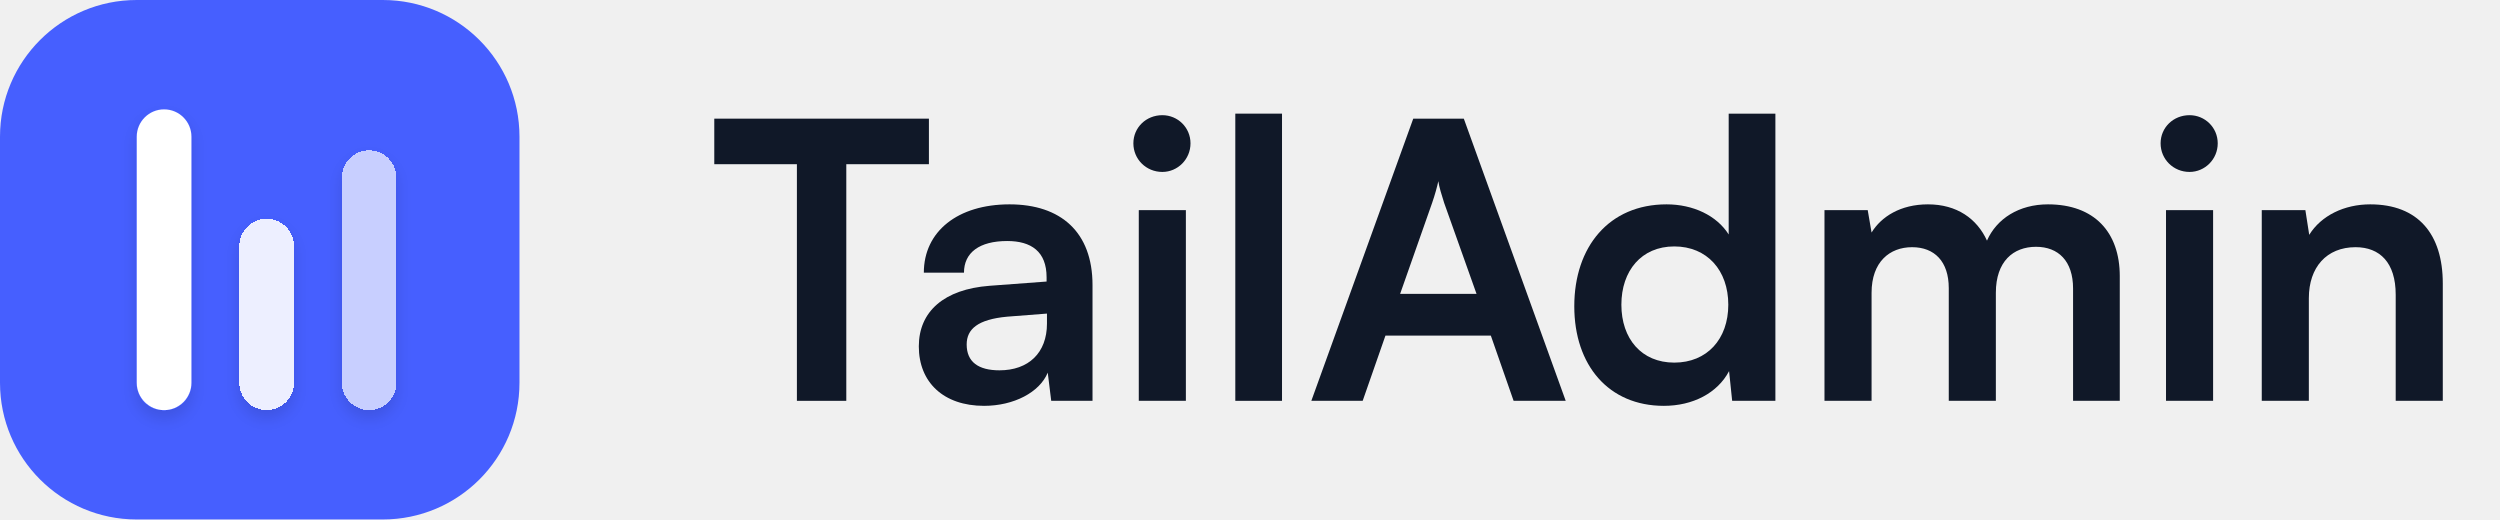
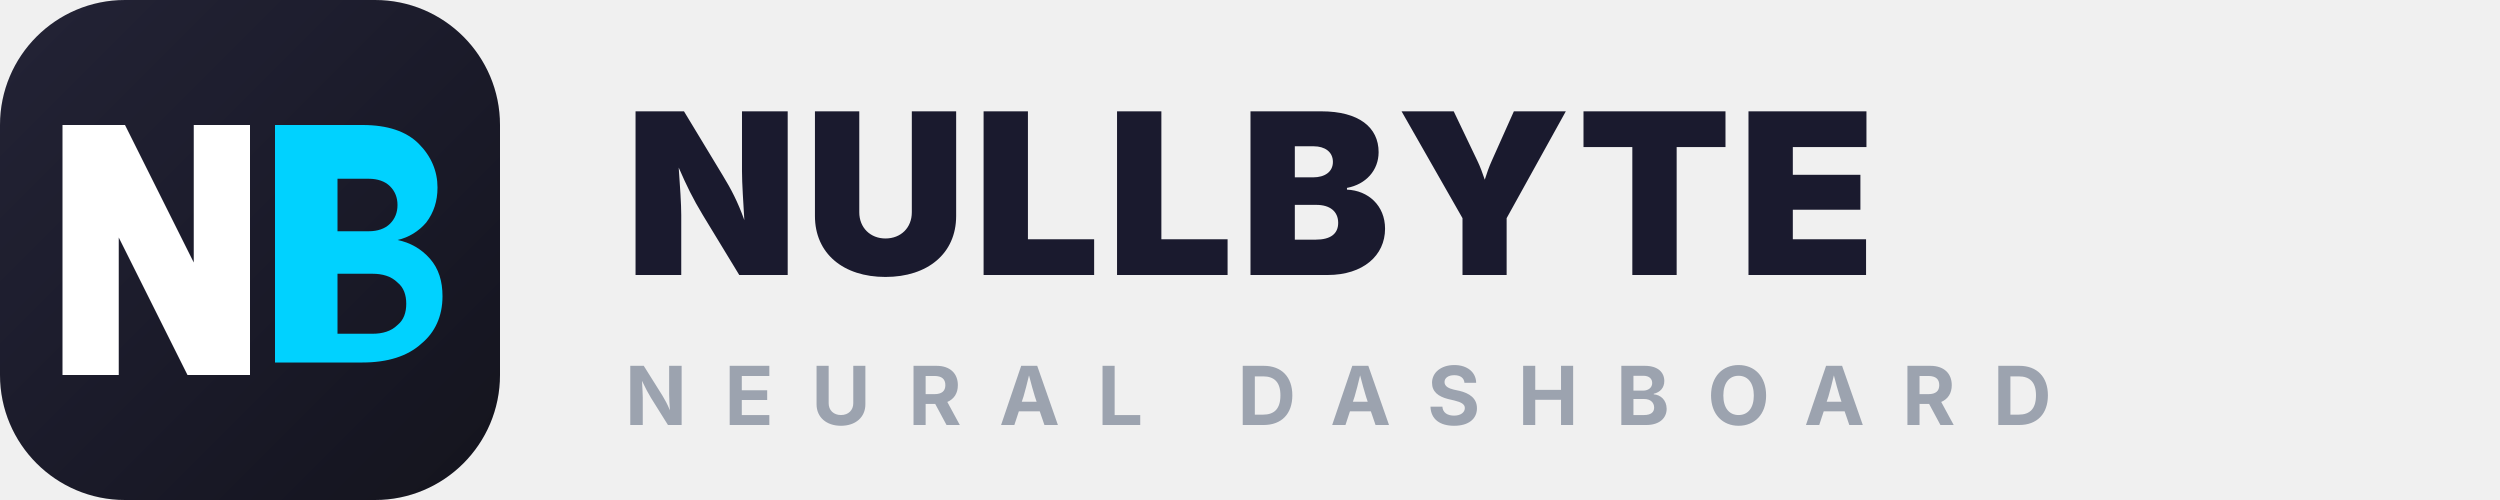
- <svg xmlns="http://www.w3.org/2000/svg" width="154" height="32" viewBox="0 0 154 32" fill="none">
-   <path d="M0 8.421C0 3.77 3.77 0 8.421 0H23.579C28.23 0 32 3.77 32 8.421V23.579C32 28.23 28.23 32 23.579 32H8.421C3.77 32 0 28.23 0 23.579V8.421Z" fill="#465FFF" />
-   <g filter="url(#filter0_d_1624_24907)">
-     <path d="M8.424 8.422C8.424 7.491 9.178 6.737 10.108 6.737V6.737C11.038 6.737 11.792 7.491 11.792 8.422V23.579C11.792 24.51 11.038 25.264 10.108 25.264V25.264C9.178 25.264 8.424 24.51 8.424 23.579V8.422Z" fill="white" />
-   </g>
-   <g filter="url(#filter1_d_1624_24907)">
-     <path d="M14.742 15.157C14.742 14.227 15.496 13.473 16.426 13.473V13.473C17.357 13.473 18.111 14.227 18.111 15.157V23.578C18.111 24.508 17.357 25.262 16.426 25.262V25.262C15.496 25.262 14.742 24.508 14.742 23.578V15.157Z" fill="white" fill-opacity="0.9" shape-rendering="crispEdges" />
-   </g>
-   <g filter="url(#filter2_d_1624_24907)">
-     <path d="M21.055 10.946C21.055 10.016 21.809 9.262 22.739 9.262V9.262C23.669 9.262 24.423 10.016 24.423 10.946V23.578C24.423 24.508 23.669 25.262 22.739 25.262V25.262C21.809 25.262 21.055 24.508 21.055 23.578V10.946Z" fill="white" fill-opacity="0.7" shape-rendering="crispEdges" />
-   </g>
-   <path d="M44 10.115H49.089V24.691H52.132V10.115H57.221V7.309H44V10.115Z" fill="#101828" />
-   <path d="M60.617 25C62.448 25 64.042 24.168 64.541 22.955L64.755 24.691H67.299V17.558C67.299 14.3 65.349 12.588 62.187 12.588C59.001 12.588 56.908 14.252 56.908 16.797H59.381C59.381 15.56 60.332 14.847 62.044 14.847C63.519 14.847 64.47 15.489 64.47 17.082V17.343L60.95 17.605C58.168 17.819 56.599 19.174 56.599 21.338C56.599 23.549 58.121 25 60.617 25ZM61.569 22.812C60.261 22.812 59.547 22.289 59.547 21.219C59.547 20.268 60.237 19.674 62.044 19.507L64.493 19.317V19.935C64.493 21.742 63.352 22.812 61.569 22.812Z" fill="#101828" />
-   <path d="M71.6 10.591C72.551 10.591 73.335 9.806 73.335 8.831C73.335 7.856 72.551 7.095 71.6 7.095C70.601 7.095 69.816 7.856 69.816 8.831C69.816 9.806 70.601 10.591 71.6 10.591ZM70.149 24.691H73.05V12.944H70.149V24.691Z" fill="#101828" />
-   <path d="M78.972 24.691V7H76.095V24.691H78.972Z" fill="#101828" />
-   <path d="M83.941 24.691L85.344 20.672H91.835L93.238 24.691H96.448L90.171 7.309H87.056L80.778 24.691H83.941ZM88.221 12.493C88.387 12.017 88.53 11.494 88.601 11.161C88.649 11.518 88.815 12.041 88.958 12.493L90.955 18.104H86.247L88.221 12.493Z" fill="#101828" />
-   <path d="M102.493 25C104.276 25 105.798 24.215 106.511 22.86L106.701 24.691H109.364V7H106.487V14.443C105.75 13.277 104.3 12.588 102.659 12.588C99.116 12.588 96.976 15.203 96.976 18.865C96.976 22.503 99.092 25 102.493 25ZM103.135 22.337C101.113 22.337 99.877 20.863 99.877 18.77C99.877 16.678 101.113 15.18 103.135 15.18C105.156 15.18 106.463 16.654 106.463 18.77C106.463 20.886 105.156 22.337 103.135 22.337Z" fill="#101828" />
-   <path d="M115.289 24.691V18.033C115.289 16.131 116.406 15.227 117.785 15.227C119.164 15.227 120.044 16.107 120.044 17.748V24.691H122.945V18.033C122.945 16.107 124.015 15.203 125.418 15.203C126.797 15.203 127.701 16.083 127.701 17.771V24.691H130.578V17.011C130.578 14.3 129.008 12.588 126.155 12.588C124.372 12.588 122.993 13.468 122.398 14.823C121.78 13.468 120.543 12.588 118.76 12.588C117.072 12.588 115.883 13.349 115.289 14.324L115.051 12.944H112.388V24.691H115.289Z" fill="#101828" />
-   <path d="M134.876 10.591C135.827 10.591 136.612 9.806 136.612 8.831C136.612 7.856 135.827 7.095 134.876 7.095C133.877 7.095 133.093 7.856 133.093 8.831C133.093 9.806 133.877 10.591 134.876 10.591ZM133.426 24.691H136.327V12.944H133.426V24.691Z" fill="#101828" />
-   <path d="M142.225 24.691V18.366C142.225 16.464 143.318 15.227 145.102 15.227C146.6 15.227 147.575 16.178 147.575 18.152V24.691H150.476V17.462C150.476 14.419 148.954 12.588 146.005 12.588C144.412 12.588 142.985 13.277 142.248 14.466L142.011 12.944H139.324V24.691H142.225Z" fill="#101828" />
+ <svg xmlns="http://www.w3.org/2000/svg" width="200" height="40" viewBox="0 0 200 40" fill="none">
  <defs>
-     <filter id="filter0_d_1624_24907" x="7.424" y="6.237" width="5.368" height="20.526" filterUnits="userSpaceOnUse" color-interpolation-filters="sRGB">
-       <feFlood flood-opacity="0" result="BackgroundImageFix" />
-       <feColorMatrix in="SourceAlpha" type="matrix" values="0 0 0 0 0 0 0 0 0 0 0 0 0 0 0 0 0 0 127 0" result="hardAlpha" />
-       <feOffset dy="0.5" />
-       <feGaussianBlur stdDeviation="0.5" />
-       <feComposite in2="hardAlpha" operator="out" />
-       <feColorMatrix type="matrix" values="0 0 0 0 0 0 0 0 0 0 0 0 0 0 0 0 0 0 0.12 0" />
-       <feBlend mode="normal" in2="BackgroundImageFix" result="effect1_dropShadow_1624_24907" />
-       <feBlend mode="normal" in="SourceGraphic" in2="effect1_dropShadow_1624_24907" result="shape" />
-     </filter>
-     <filter id="filter1_d_1624_24907" x="13.742" y="12.973" width="5.368" height="13.79" filterUnits="userSpaceOnUse" color-interpolation-filters="sRGB">
-       <feFlood flood-opacity="0" result="BackgroundImageFix" />
-       <feColorMatrix in="SourceAlpha" type="matrix" values="0 0 0 0 0 0 0 0 0 0 0 0 0 0 0 0 0 0 127 0" result="hardAlpha" />
-       <feOffset dy="0.5" />
-       <feGaussianBlur stdDeviation="0.5" />
-       <feComposite in2="hardAlpha" operator="out" />
-       <feColorMatrix type="matrix" values="0 0 0 0 0 0 0 0 0 0 0 0 0 0 0 0 0 0 0.12 0" />
-       <feBlend mode="normal" in2="BackgroundImageFix" result="effect1_dropShadow_1624_24907" />
-       <feBlend mode="normal" in="SourceGraphic" in2="effect1_dropShadow_1624_24907" result="shape" />
-     </filter>
-     <filter id="filter2_d_1624_24907" x="20.055" y="8.762" width="5.368" height="18" filterUnits="userSpaceOnUse" color-interpolation-filters="sRGB">
-       <feFlood flood-opacity="0" result="BackgroundImageFix" />
-       <feColorMatrix in="SourceAlpha" type="matrix" values="0 0 0 0 0 0 0 0 0 0 0 0 0 0 0 0 0 0 127 0" result="hardAlpha" />
-       <feOffset dy="0.5" />
-       <feGaussianBlur stdDeviation="0.5" />
-       <feComposite in2="hardAlpha" operator="out" />
-       <feColorMatrix type="matrix" values="0 0 0 0 0 0 0 0 0 0 0 0 0 0 0 0 0 0 0.12 0" />
-       <feBlend mode="normal" in2="BackgroundImageFix" result="effect1_dropShadow_1624_24907" />
-       <feBlend mode="normal" in="SourceGraphic" in2="effect1_dropShadow_1624_24907" result="shape" />
-     </filter>
+     <linearGradient id="iconBg" x1="0" y1="0" x2="40" y2="40" gradientUnits="userSpaceOnUse">
+       <stop offset="0%" stop-color="#1a1a2e" />
+       <stop offset="100%" stop-color="#0a0a14" />
+     </linearGradient>
  </defs>
+   <rect width="40" height="40" rx="10" ry="10" fill="url(#iconBg)" />
+   <rect width="40" height="40" rx="10" ry="10" fill="#ffffff" opacity="0.04" />
+   <path d="M5 30V10h5l5.5 11V10h4.5v20h-5L9.5 19V30H5z" fill="#ffffff" />
+   <path d="M22 30V10h7c2 0 3.5.5 4.5 1.5s1.5 2.2 1.5 3.5c0 1.1-.3 2-.9 2.8-.6.7-1.4 1.2-2.3 1.4 1 .2 1.9.7 2.6 1.5.7.8 1 1.8 1 3 0 1.6-.6 2.9-1.7 3.8-1.1 1-2.7 1.5-4.7 1.5H22zm5-11.5h2.5c.7 0 1.3-.2 1.7-.6.4-.4.6-.9.6-1.5s-.2-1.1-.6-1.5c-.4-.4-1-.6-1.7-.6H27v4.2zm0 8.2h2.8c.8 0 1.5-.2 2-.7.5-.4.7-1 .7-1.7 0-.7-.2-1.3-.7-1.7-.5-.5-1.2-.7-2-.7H27v4.8z" fill="#00D2FF" />
+   <text x="50" y="22" font-family="Inter, -apple-system, BlinkMacSystemFont, 'Segoe UI', Helvetica, Arial, sans-serif" font-size="18" font-weight="900" letter-spacing="0.5" fill="#1a1a2e">NULLBYTE</text>
+   <text x="50" y="34" font-family="Inter, -apple-system, BlinkMacSystemFont, 'Segoe UI', Helvetica, Arial, sans-serif" font-size="6.5" font-weight="700" letter-spacing="3" fill="#9ca3af">NEURAL DASHBOARD</text>
</svg>
